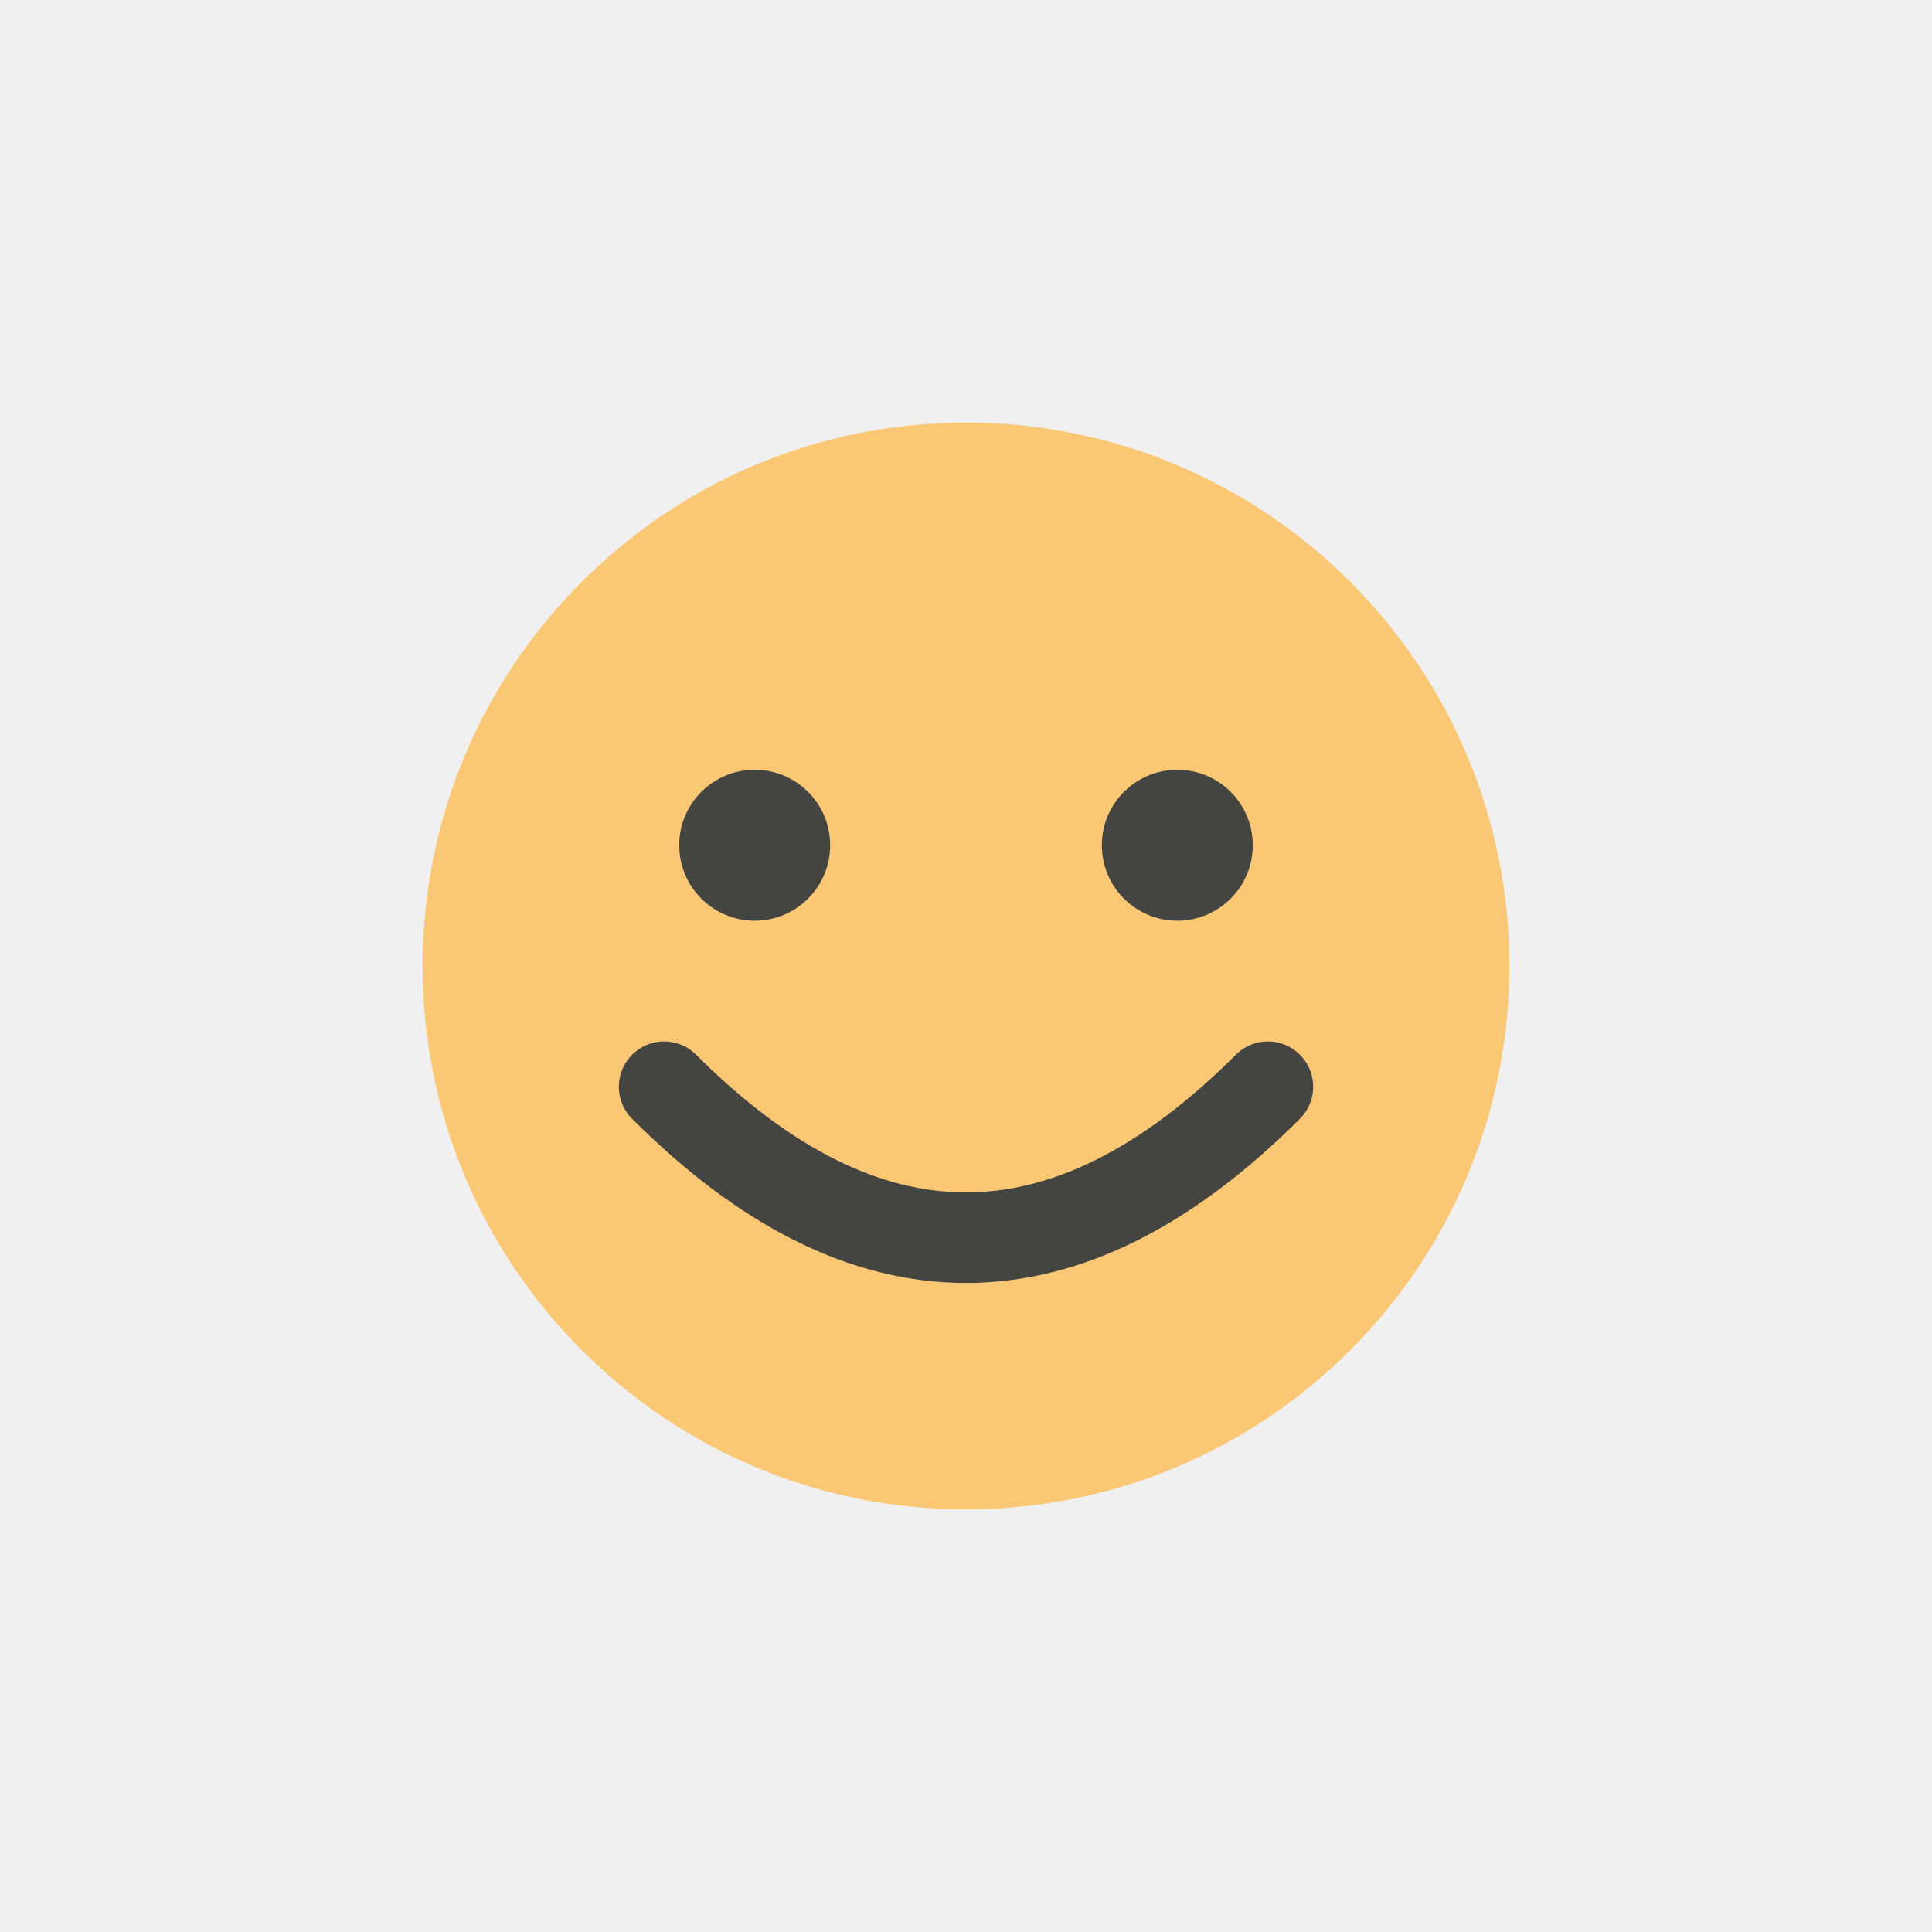
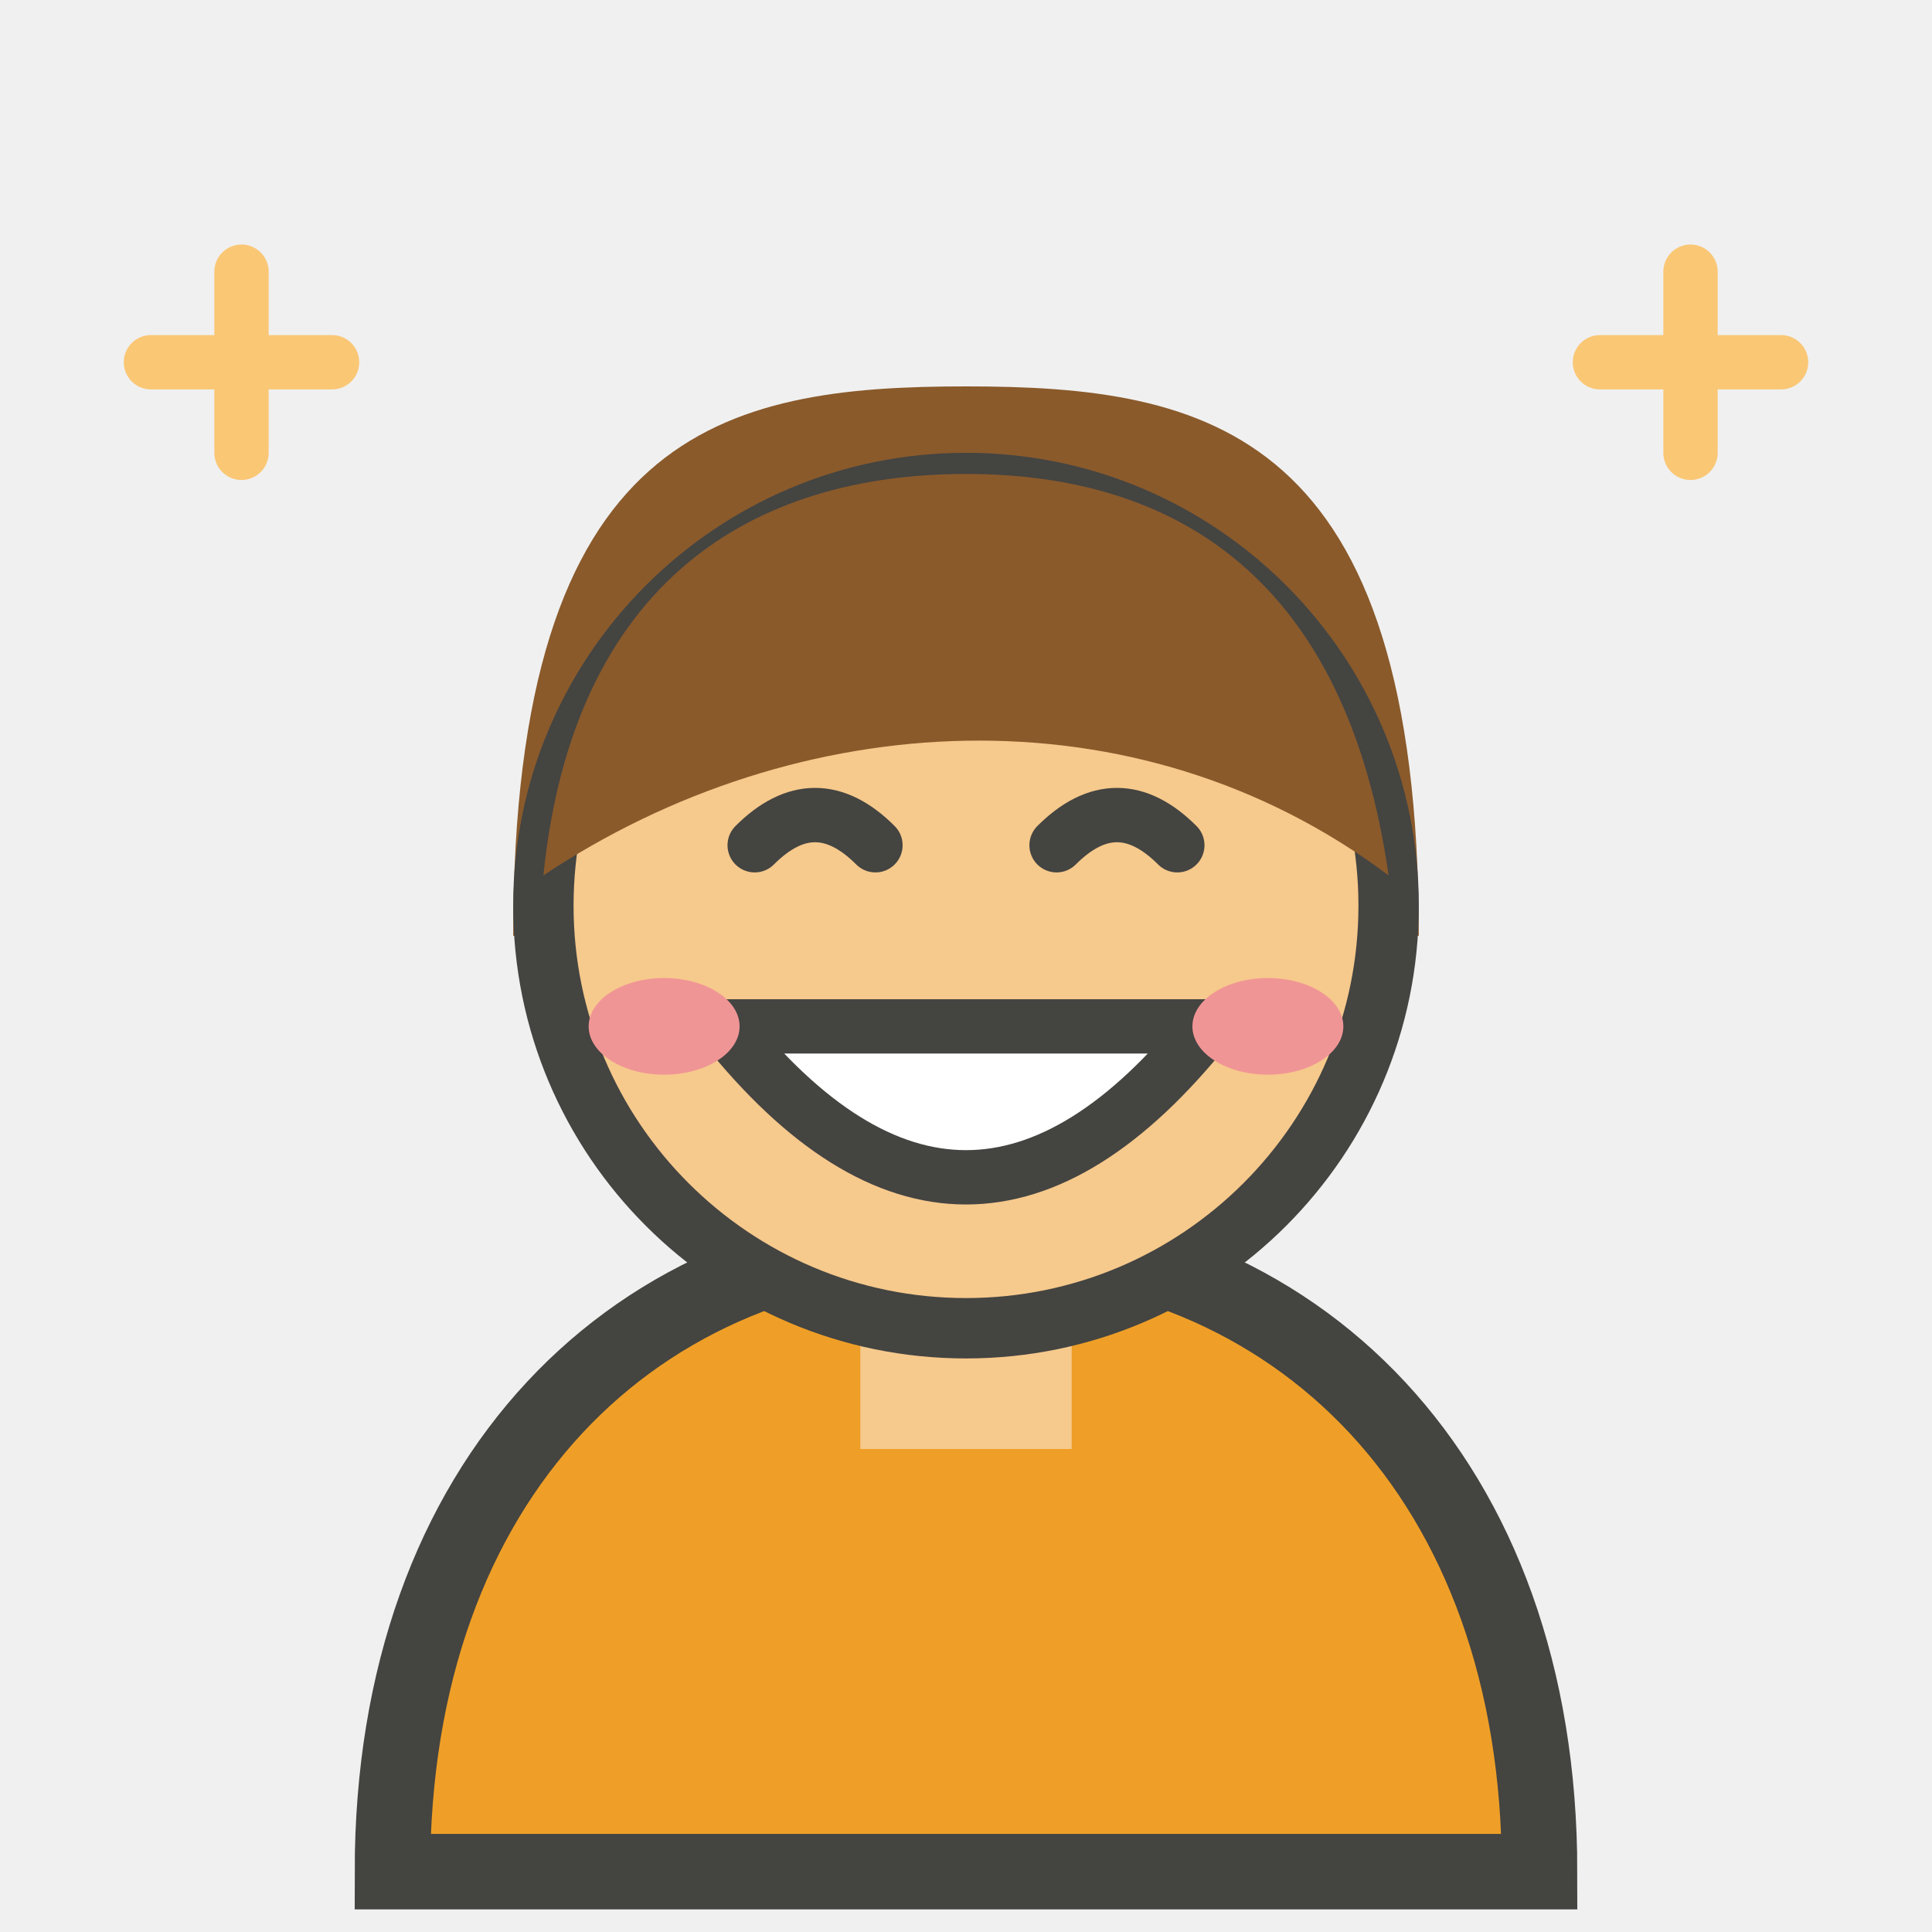
<svg xmlns="http://www.w3.org/2000/svg" viewBox="0 0 64 64">
-   <circle cx="32" cy="32" r="18" fill="#FAC775" />
-   <circle cx="25" cy="28" r="2.5" fill="#444441" />
-   <circle cx="39" cy="28" r="2.5" fill="#444441" />
-   <path d="M22 36 Q32 46 42 36" stroke="#444441" stroke-width="3" fill="none" stroke-linecap="round" />
+   <path d="M13 62c0-13 8-21 19-21s19 8 19 21z" fill="#EF9F27" stroke="#444441" stroke-width="2.5" />
+   <path d="M28.5 42h7v6h-7z" fill="#F6C98C" />
+   <path d="M17 31c0-16.8 7-18.2 15-18.2s15 1.4 15 18.2z" fill="#8A5A2B" />
+   <circle cx="32" cy="30" r="14" fill="#F6C98C" stroke="#444441" stroke-width="2" />
+   <path d="M18 29c1-9.8 7-13.3 14-13.3s12.6 3.5 14 13.3c-8.4-6.3-19.6-5.6-28 0z" fill="#8A5A2B" />
+   <path d="M25 28q2-2 4 0M35 28q2-2 4 0" fill="none" stroke="#444441" stroke-width="1.8" stroke-linecap="round" stroke-linejoin="round" />
+   <path d="M24 34Q32 44 40 34Z" fill="#FFFFFF" stroke="#444441" stroke-width="1.8" stroke-linecap="round" stroke-linejoin="round" />
+   <ellipse cx="22" cy="34" rx="2.5" ry="1.6" fill="#F09595" />
+   <ellipse cx="42" cy="34" rx="2.5" ry="1.6" fill="#F09595" />
+   <path d="M5 12L11 12" fill="none" stroke="#FAC775" stroke-width="1.8" stroke-linecap="round" stroke-linejoin="round" />
+   <path d="M8 9L8 15" fill="none" stroke="#FAC775" stroke-width="1.8" stroke-linecap="round" stroke-linejoin="round" />
+   <path d="M53 12L59 12" fill="none" stroke="#FAC775" stroke-width="1.8" stroke-linecap="round" stroke-linejoin="round" />
+   <path d="M56 9L56 15" fill="none" stroke="#FAC775" stroke-width="1.8" stroke-linecap="round" stroke-linejoin="round" />
</svg>
